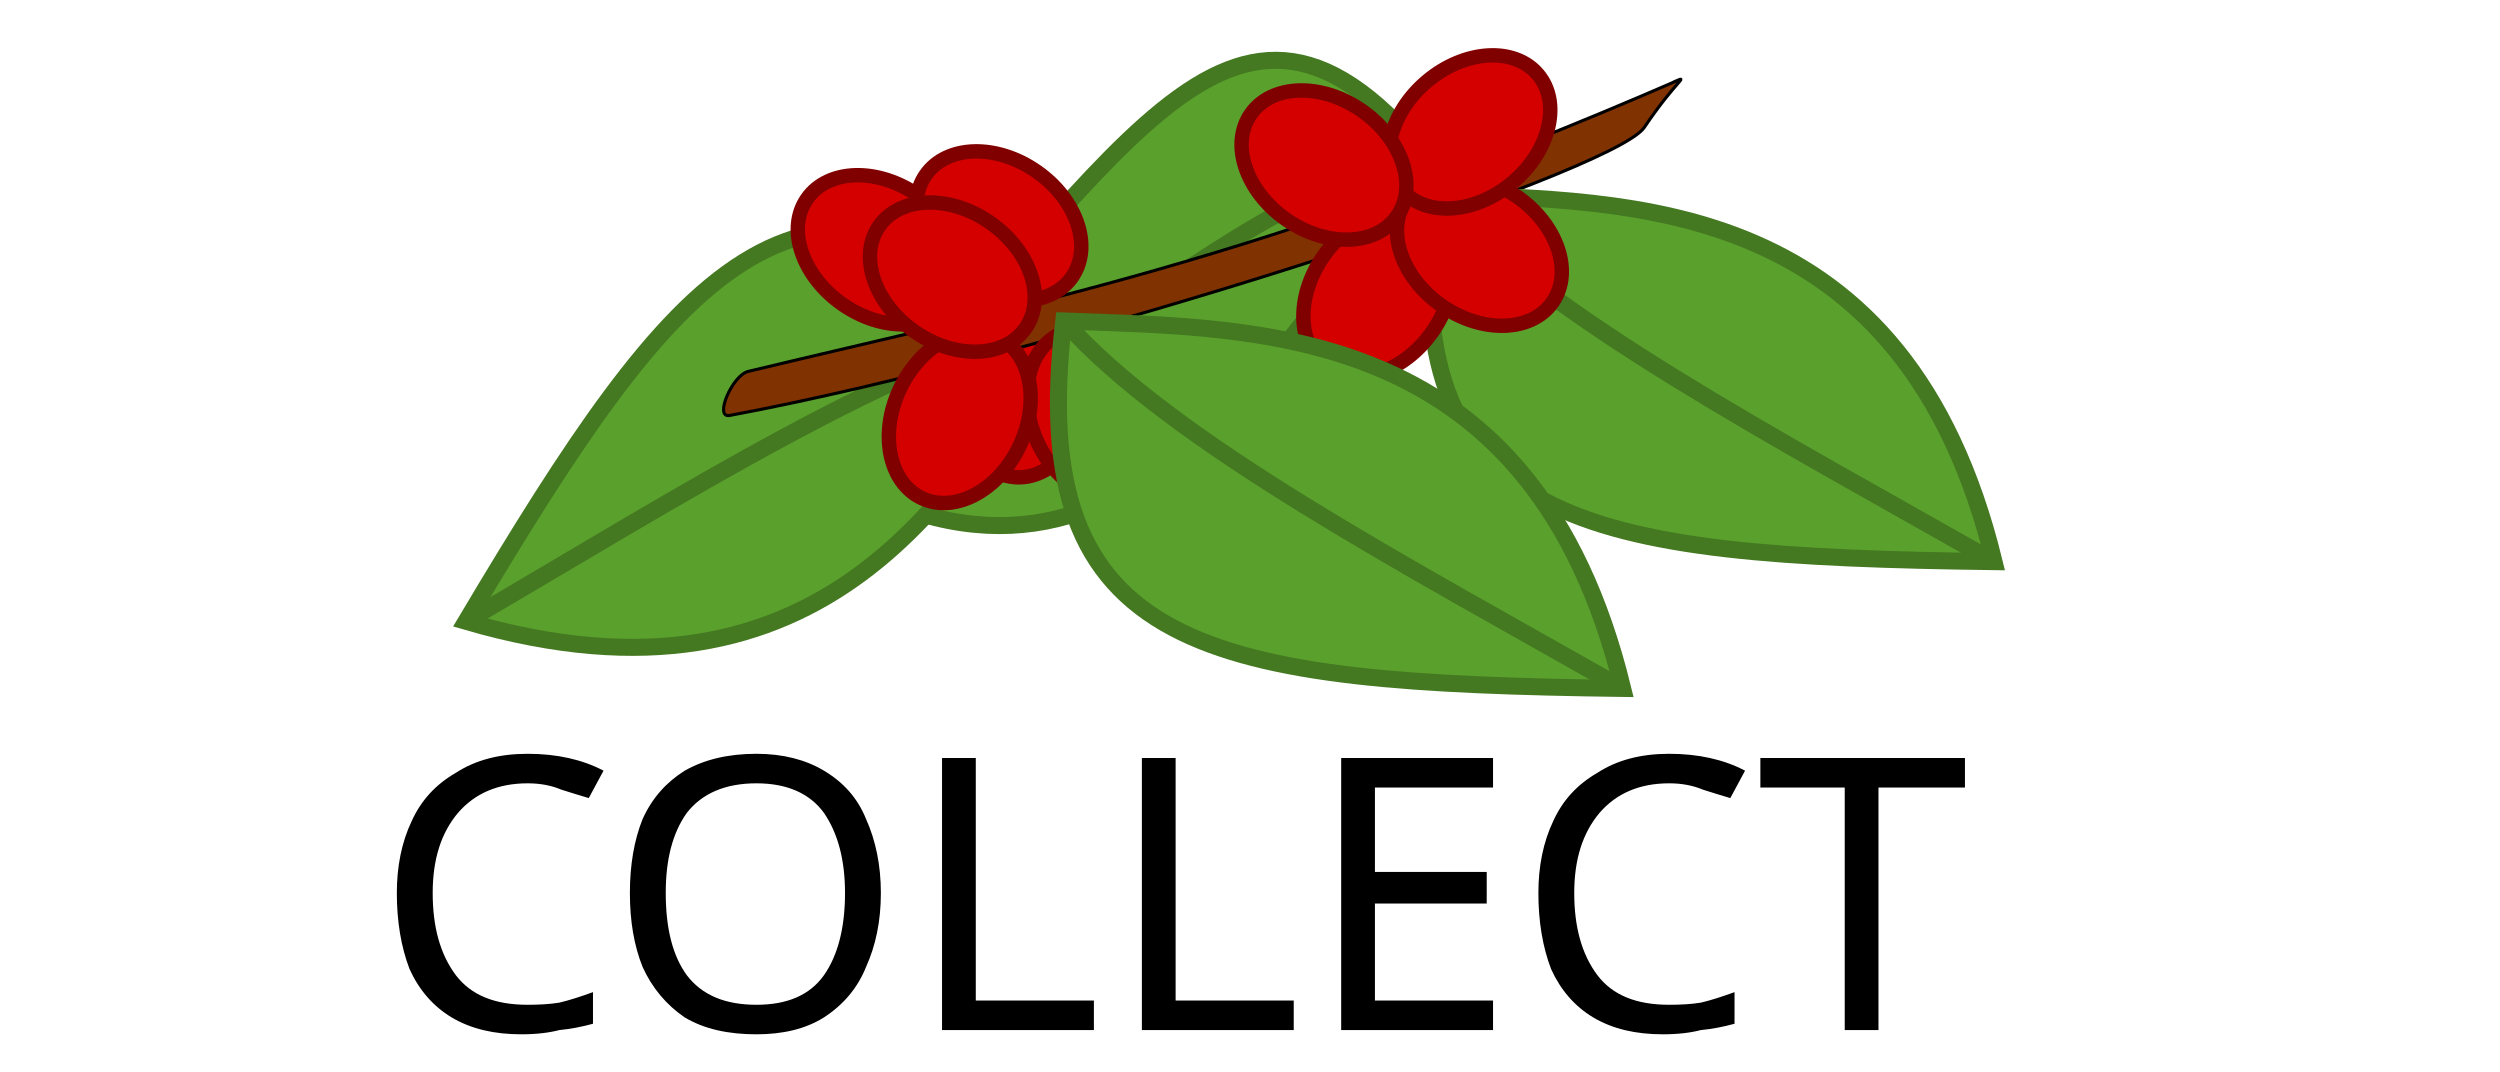
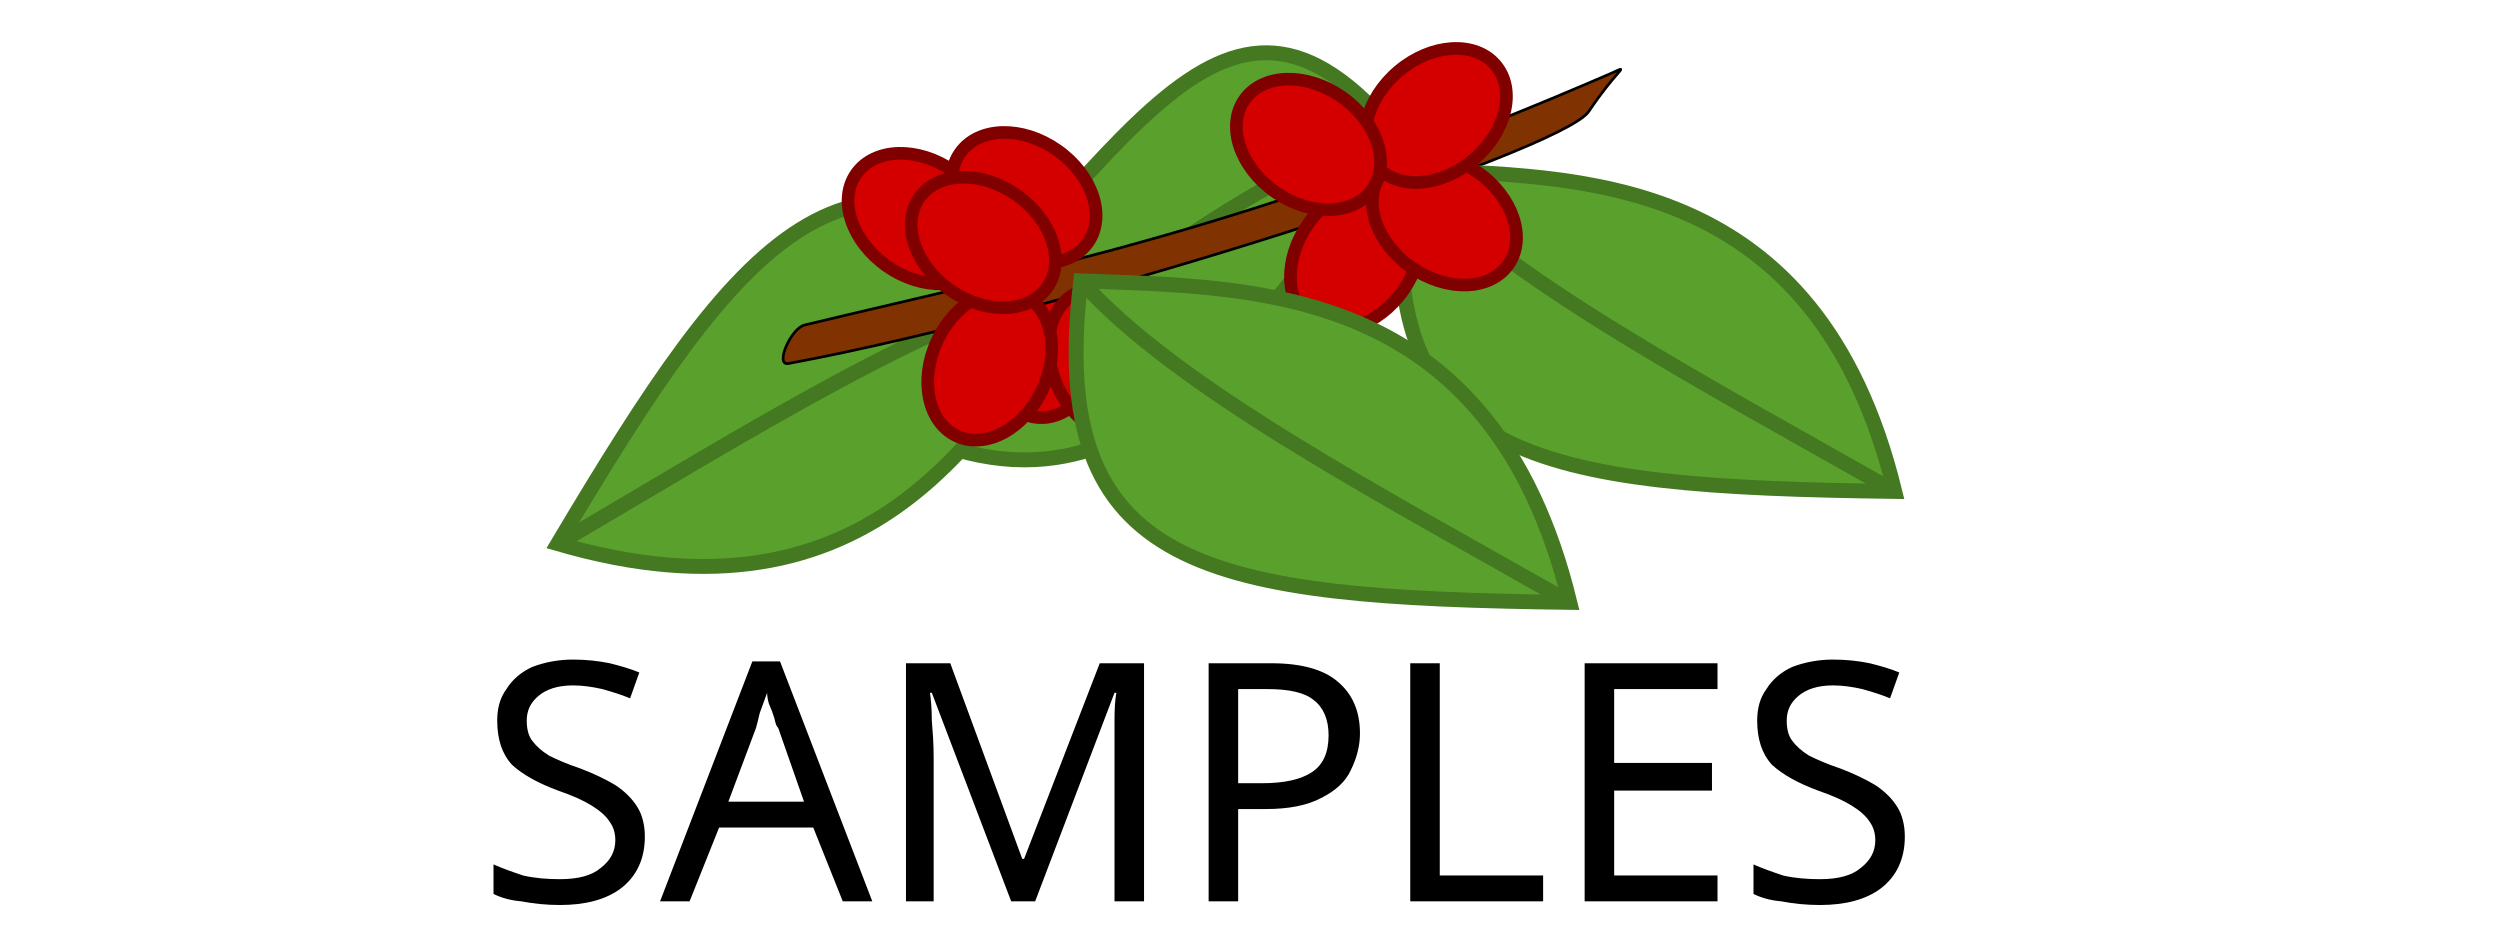
- <svg xmlns="http://www.w3.org/2000/svg" width="70" height="30" viewBox="0 0 18.521 7.937" version="1.1" id="svg8">
+ <svg xmlns="http://www.w3.org/2000/svg" width="80" height="30" viewBox="0 0 21.167 7.937" version="1.1" id="svg8">
  <defs id="defs2" />
  <g id="layer1" transform="translate(-74.19288,-154.4276)">
    <g id="g4958" transform="translate(-5.000003)">
-       <g id="g847-3" transform="matrix(-0.1231288,0.4595229,-0.4595229,-0.1231288,165.2047,134.921)" style="fill:#5aa02c;stroke:#447821">
-         <path id="path841-6" d="m 83.122,141.785 c -3.134,4.184 1.464,4.666 7.016,7.969 1.644,-5.633 -4.416,-6.332 -7.016,-7.969 z" style="fill:#5aa02c;stroke:#447821;stroke-width:0.265px;stroke-linecap:butt;stroke-linejoin:miter;stroke-opacity:1" />
-         <path id="path843-7" d="m 90.137,149.754 c -1.952,-3.332 -6.496,-5.472 -7.016,-7.969" style="fill:#5aa02c;stroke:#447821;stroke-width:0.265px;stroke-linecap:butt;stroke-linejoin:miter;stroke-opacity:1" />
-       </g>
-       <text xml:space="preserve" style="font-size:2.822px;font-family:sans-serif;stroke-width:0.265" x="81.96" y="162.061" id="text4898">
-         <tspan id="tspan4896" x="81.96" y="162.061" style="font-size:2.822px;stroke-width:0.265">COLLECT</tspan>
-       </text>
-       <g id="g847-3-6" transform="matrix(0,0.4757331,-0.4757331,0,154.5255,117.2617)" style="fill:#5aa02c;stroke:#447821">
-         <path id="path841-6-2" d="m 83.122,141.785 c -3.134,4.184 -0.874,6.005 4.677,9.308 1.644,-5.633 -2.077,-7.671 -4.677,-9.308 z" style="fill:#5aa02c;stroke:#447821;stroke-width:0.265px;stroke-linecap:butt;stroke-linejoin:miter;stroke-opacity:1" />
-         <path id="path843-7-9" d="m 87.799,151.093 c -1.952,-3.332 -4.157,-6.811 -4.677,-9.308" style="fill:#5aa02c;stroke:#447821;stroke-width:0.265px;stroke-linecap:butt;stroke-linejoin:miter;stroke-opacity:1" />
-       </g>
-       <ellipse style="fill:#d40000;stroke:#800000;stroke-width:0.107" id="path3840-7-5-1-7" cx="100.145" cy="149.143" rx="0.491" ry="0.661" transform="rotate(4.999997)" />
-       <path style="fill:#803300;stroke:#000000;stroke-width:0.023px;stroke-linecap:butt;stroke-linejoin:miter;stroke-opacity:1" d="m 91.606,155.03 c -3.082,1.338 -4.857,1.664 -6.87,2.149 -0.118,0.028 -0.256,0.349 -0.137,0.326 2.417,-0.45 6.546,-1.794 6.775,-2.133 0.231,-0.343 0.337,-0.389 0.231,-0.343 z" id="path3879-4" />
-       <g id="g847" transform="matrix(0.4119969,-0.2378666,0.2378666,0.4119969,21.85283,117.2229)" style="fill:#5aa02c;stroke:#447821">
-         <path id="path841" d="m 83.122,141.785 c -3.134,4.184 -0.874,6.005 4.677,9.308 1.644,-5.633 -2.077,-7.671 -4.677,-9.308 z" style="fill:#5aa02c;stroke:#447821;stroke-width:0.265px;stroke-linecap:butt;stroke-linejoin:miter;stroke-opacity:1" />
-         <path id="path843" d="m 87.799,151.093 c -1.952,-3.332 -4.157,-6.811 -4.677,-9.308" style="fill:#5aa02c;stroke:#447821;stroke-width:0.265px;stroke-linecap:butt;stroke-linejoin:miter;stroke-opacity:1" />
-       </g>
-       <ellipse style="fill:#d40000;stroke:#800000;stroke-width:0.107" id="path3840-3-36" cx="163.058" cy="77.004" rx="0.491" ry="0.661" transform="rotate(35)" />
-       <ellipse style="fill:#d40000;stroke:#800000;stroke-width:0.107" id="path3840-7-5-2-8" cx="76.314" cy="-163.492" rx="0.491" ry="0.661" transform="rotate(125)" />
-       <ellipse style="fill:#d40000;stroke:#800000;stroke-width:0.107" id="path3840-6-63" cx="176.95" cy="30.886" rx="0.491" ry="0.661" transform="rotate(50)" />
-       <ellipse style="fill:#d40000;stroke:#800000;stroke-width:0.107" id="path3840-7-10" cx="76.452" cy="-162.183" rx="0.491" ry="0.661" transform="rotate(125)" />
-       <ellipse style="fill:#d40000;stroke:#800000;stroke-width:0.107" id="path3840-5-2" cx="12.582" cy="179.65" rx="0.491" ry="0.661" transform="rotate(-25)" />
-       <ellipse style="fill:#d40000;stroke:#800000;stroke-width:0.107" id="path3840-3-3-0" cx="144.788" cy="106.288" rx="0.491" ry="0.661" transform="rotate(25)" />
-       <ellipse style="fill:#d40000;stroke:#800000;stroke-width:0.107" id="path3840-7-5-6" cx="78.852" cy="-159.85" rx="0.491" ry="0.661" transform="rotate(125)" />
-       <ellipse style="fill:#d40000;stroke:#800000;stroke-width:0.107" id="path3840-6-6-1" cx="78.203" cy="-160.469" rx="0.491" ry="0.661" transform="rotate(125)" />
-       <ellipse style="fill:#d40000;stroke:#800000;stroke-width:0.107" id="path3840-7-5-27-5" cx="78.711" cy="-160.404" rx="0.491" ry="0.661" transform="rotate(125)" />
-       <g id="g847-5" transform="matrix(0.4119969,-0.2378665,0.2378665,0.4119969,19.10166,118.1622)" style="fill:#5aa02c;stroke:#447821">
-         <path id="path841-3" d="m 83.122,141.785 c -3.134,4.184 -0.874,6.005 4.677,9.308 1.644,-5.633 -2.077,-7.671 -4.677,-9.308 z" style="fill:#5aa02c;stroke:#447821;stroke-width:0.265px;stroke-linecap:butt;stroke-linejoin:miter;stroke-opacity:1" />
-         <path id="path843-5" d="m 87.799,151.093 c -1.952,-3.332 -4.157,-6.811 -4.677,-9.308" style="fill:#5aa02c;stroke:#447821;stroke-width:0.265px;stroke-linecap:butt;stroke-linejoin:miter;stroke-opacity:1" />
+       <g id="g1508" transform="translate(1.269861)">
+         <g style="fill:#5aa02c;stroke:#447821" transform="matrix(-0.1231288,0.4595229,-0.4595229,-0.1231288,165.2047,134.921)" id="g847-3">
+           <path style="fill:#5aa02c;stroke:#447821;stroke-width:0.265px;stroke-linecap:butt;stroke-linejoin:miter;stroke-opacity:1" d="m 83.122,141.785 c -3.134,4.184 1.464,4.666 7.016,7.969 1.644,-5.633 -4.416,-6.332 -7.016,-7.969 z" id="path841-6" />
+           <path style="fill:#5aa02c;stroke:#447821;stroke-width:0.265px;stroke-linecap:butt;stroke-linejoin:miter;stroke-opacity:1" d="m 90.137,149.754 c -1.952,-3.332 -6.496,-5.472 -7.016,-7.969" id="path843-7" />
+         </g>
+         <text id="text4898" y="162.061" x="81.96" style="font-size:2.822px;font-family:sans-serif;stroke-width:0.265" xml:space="preserve">
+           <tspan style="font-size:2.822px;stroke-width:0.265" y="162.061" x="81.96" id="tspan4896">SAMPLES</tspan>
+         </text>
+         <g style="fill:#5aa02c;stroke:#447821" transform="matrix(0,0.4757331,-0.4757331,0,154.5255,117.2617)" id="g847-3-6">
+           <path style="fill:#5aa02c;stroke:#447821;stroke-width:0.265px;stroke-linecap:butt;stroke-linejoin:miter;stroke-opacity:1" d="m 83.122,141.785 c -3.134,4.184 -0.874,6.005 4.677,9.308 1.644,-5.633 -2.077,-7.671 -4.677,-9.308 z" id="path841-6-2" />
+           <path style="fill:#5aa02c;stroke:#447821;stroke-width:0.265px;stroke-linecap:butt;stroke-linejoin:miter;stroke-opacity:1" d="m 87.799,151.093 c -1.952,-3.332 -4.157,-6.811 -4.677,-9.308" id="path843-7-9" />
+         </g>
+         <ellipse transform="rotate(4.999997)" ry="0.661" rx="0.491" cy="149.143" cx="100.145" id="path3840-7-5-1-7" style="fill:#d40000;stroke:#800000;stroke-width:0.107" />
+         <path id="path3879-4" d="m 91.606,155.03 c -3.082,1.338 -4.857,1.664 -6.87,2.149 -0.118,0.028 -0.256,0.349 -0.137,0.326 2.417,-0.45 6.546,-1.794 6.775,-2.133 0.231,-0.343 0.337,-0.389 0.231,-0.343 z" style="fill:#803300;stroke:#000000;stroke-width:0.023px;stroke-linecap:butt;stroke-linejoin:miter;stroke-opacity:1" />
+         <g style="fill:#5aa02c;stroke:#447821" transform="matrix(0.4119969,-0.2378666,0.2378666,0.4119969,21.85283,117.2229)" id="g847">
+           <path style="fill:#5aa02c;stroke:#447821;stroke-width:0.265px;stroke-linecap:butt;stroke-linejoin:miter;stroke-opacity:1" d="m 83.122,141.785 c -3.134,4.184 -0.874,6.005 4.677,9.308 1.644,-5.633 -2.077,-7.671 -4.677,-9.308 z" id="path841" />
+           <path style="fill:#5aa02c;stroke:#447821;stroke-width:0.265px;stroke-linecap:butt;stroke-linejoin:miter;stroke-opacity:1" d="m 87.799,151.093 c -1.952,-3.332 -4.157,-6.811 -4.677,-9.308" id="path843" />
+         </g>
+         <ellipse transform="rotate(35)" ry="0.661" rx="0.491" cy="77.004" cx="163.058" id="path3840-3-36" style="fill:#d40000;stroke:#800000;stroke-width:0.107" />
+         <ellipse transform="rotate(125)" ry="0.661" rx="0.491" cy="-163.492" cx="76.314" id="path3840-7-5-2-8" style="fill:#d40000;stroke:#800000;stroke-width:0.107" />
+         <ellipse transform="rotate(50)" ry="0.661" rx="0.491" cy="30.886" cx="176.95" id="path3840-6-63" style="fill:#d40000;stroke:#800000;stroke-width:0.107" />
+         <ellipse transform="rotate(125)" ry="0.661" rx="0.491" cy="-162.183" cx="76.452" id="path3840-7-10" style="fill:#d40000;stroke:#800000;stroke-width:0.107" />
+         <ellipse transform="rotate(-25)" ry="0.661" rx="0.491" cy="179.65" cx="12.582" id="path3840-5-2" style="fill:#d40000;stroke:#800000;stroke-width:0.107" />
+         <ellipse transform="rotate(25)" ry="0.661" rx="0.491" cy="106.288" cx="144.788" id="path3840-3-3-0" style="fill:#d40000;stroke:#800000;stroke-width:0.107" />
+         <ellipse transform="rotate(125)" ry="0.661" rx="0.491" cy="-159.85" cx="78.852" id="path3840-7-5-6" style="fill:#d40000;stroke:#800000;stroke-width:0.107" />
+         <ellipse transform="rotate(125)" ry="0.661" rx="0.491" cy="-160.469" cx="78.203" id="path3840-6-6-1" style="fill:#d40000;stroke:#800000;stroke-width:0.107" />
+         <ellipse transform="rotate(125)" ry="0.661" rx="0.491" cy="-160.404" cx="78.711" id="path3840-7-5-27-5" style="fill:#d40000;stroke:#800000;stroke-width:0.107" />
+         <g style="fill:#5aa02c;stroke:#447821" transform="matrix(0.4119969,-0.2378665,0.2378665,0.4119969,19.10166,118.1622)" id="g847-5">
+           <path style="fill:#5aa02c;stroke:#447821;stroke-width:0.265px;stroke-linecap:butt;stroke-linejoin:miter;stroke-opacity:1" d="m 83.122,141.785 c -3.134,4.184 -0.874,6.005 4.677,9.308 1.644,-5.633 -2.077,-7.671 -4.677,-9.308 z" id="path841-3" />
+           <path style="fill:#5aa02c;stroke:#447821;stroke-width:0.265px;stroke-linecap:butt;stroke-linejoin:miter;stroke-opacity:1" d="m 87.799,151.093 c -1.952,-3.332 -4.157,-6.811 -4.677,-9.308" id="path843-5" />
+         </g>
      </g>
    </g>
  </g>
</svg>
